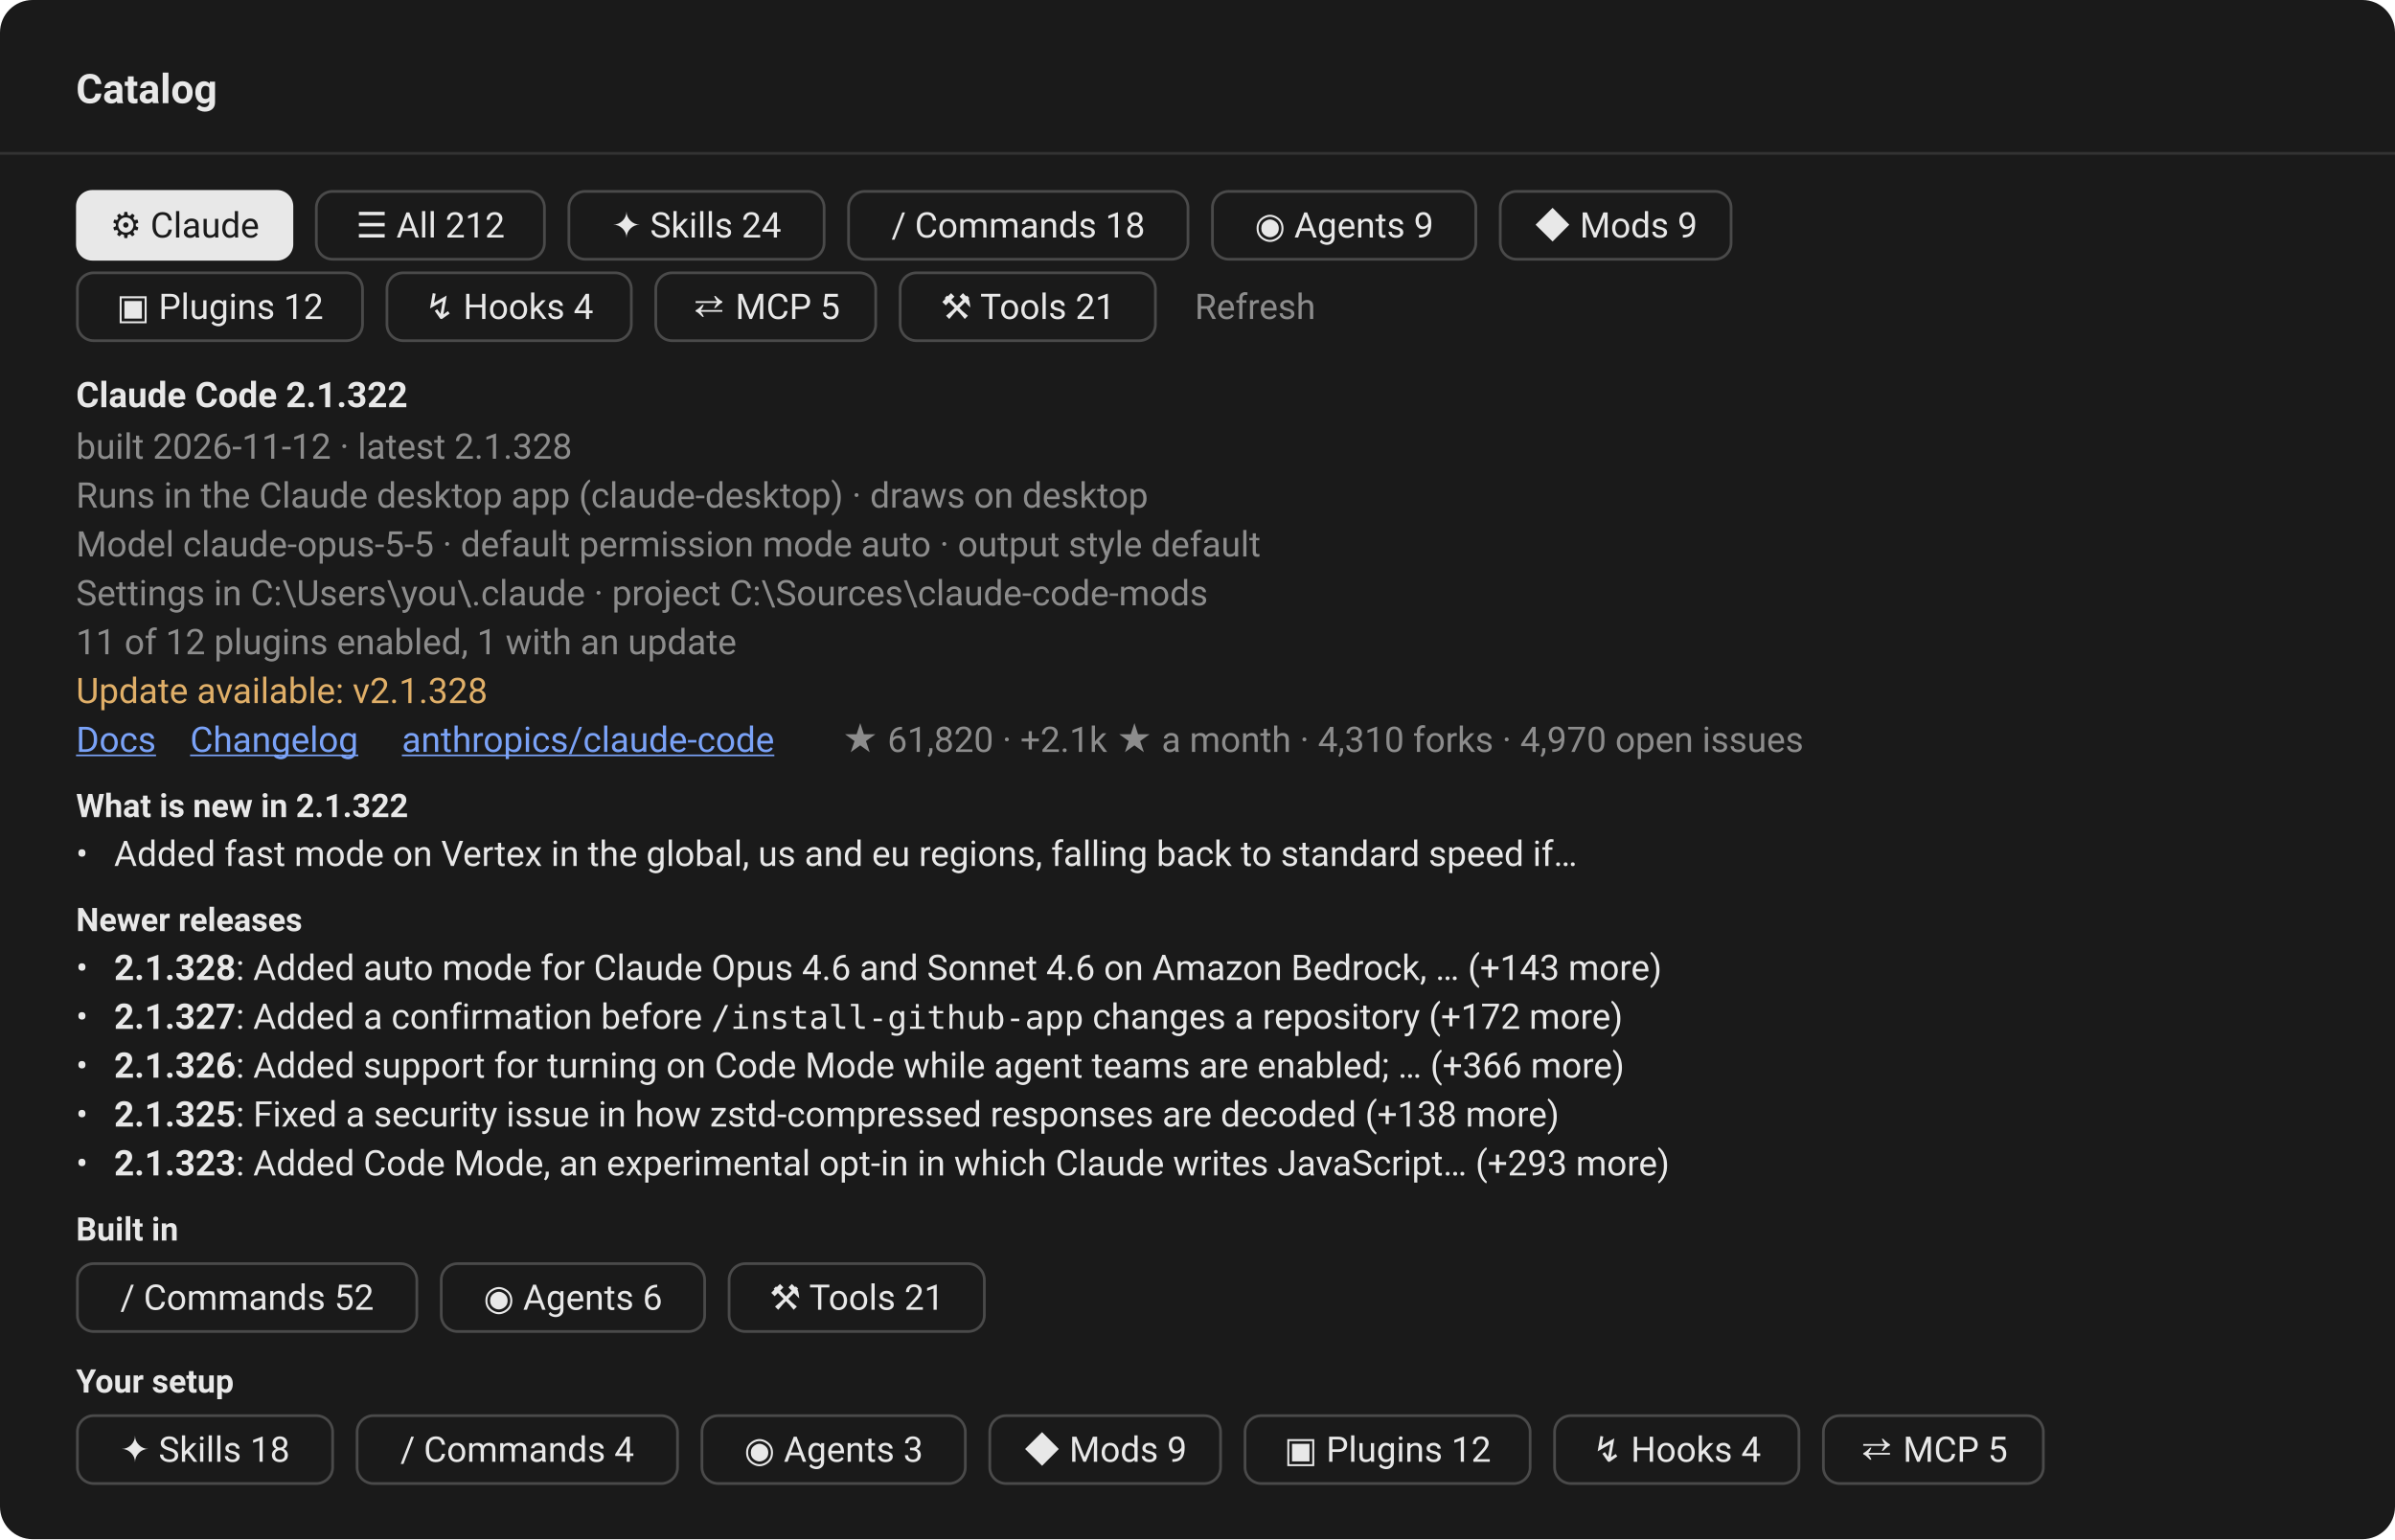
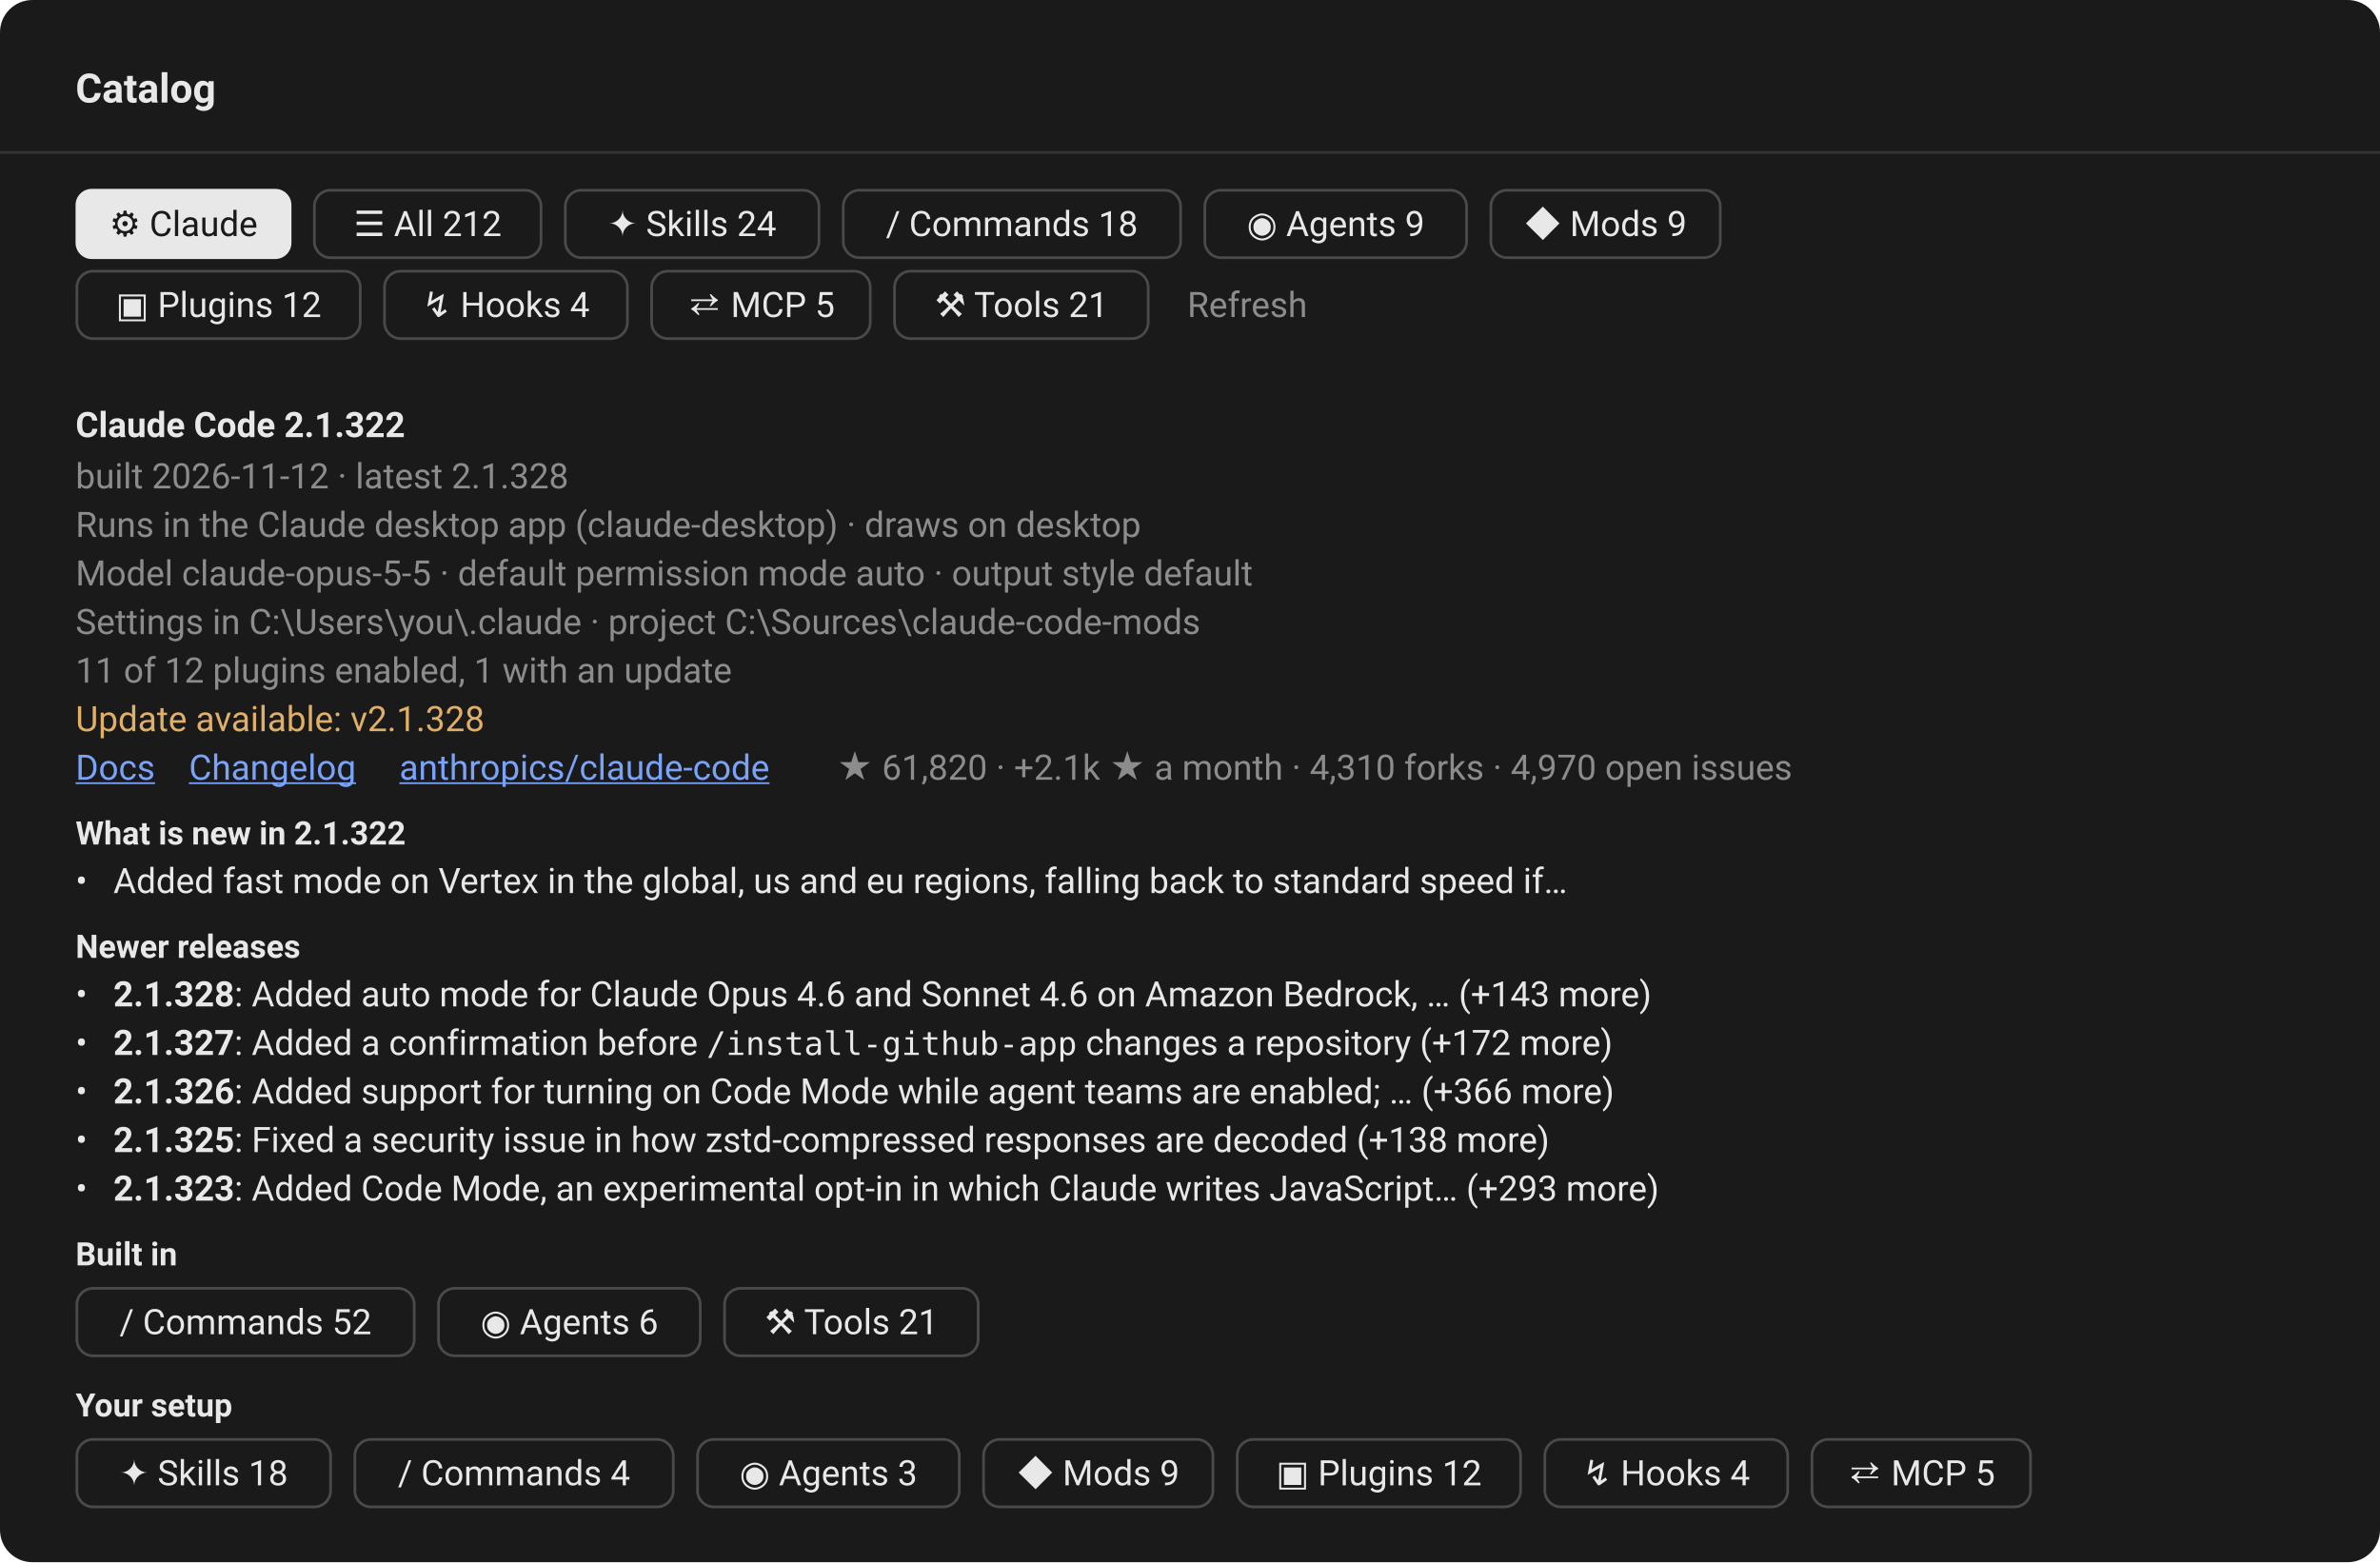
- <svg xmlns="http://www.w3.org/2000/svg" viewBox="0 0 882 567" width="882" height="567" role="img" aria-labelledby="t d">
-   <rect width="882" height="567" rx="12" fill="#1a1a1a" />
+ <svg xmlns="http://www.w3.org/2000/svg" viewBox="0 0 882 579" width="882" height="579" role="img" aria-labelledby="t d">
+   <rect width="882" height="579" rx="12" fill="#1a1a1a" />
  <g font-family="system-ui, -apple-system, 'Segoe UI', Roboto, 'Helvetica Neue', Arial, sans-serif" font-size="13">
    <text x="28" y="38" fill="#e8e8e8" font-weight="600" font-size="15">Catalog</text>
    <line x1="0" y1="56.5" x2="882" y2="56.5" stroke="#333333" />
    <rect x="28" y="70" width="80" height="26" rx="6" fill="#e8e8e8" />
    <text x="68" y="87.5" fill="#1a1a1a" text-anchor="middle">⚙ Claude</text>
    <rect x="116.5" y="70.5" width="84" height="25" rx="6" fill="none" stroke="#4a4a4a" />
    <text x="158.5" y="87.5" fill="#e8e8e8" text-anchor="middle">☰ All 212</text>
    <rect x="209.5" y="70.5" width="94" height="25" rx="6" fill="none" stroke="#4a4a4a" />
    <text x="256.5" y="87.5" fill="#e8e8e8" text-anchor="middle">✦ Skills 24</text>
    <rect x="312.5" y="70.5" width="125" height="25" rx="6" fill="none" stroke="#4a4a4a" />
    <text x="375" y="87.5" fill="#e8e8e8" text-anchor="middle">/ Commands 18</text>
    <rect x="446.5" y="70.5" width="97" height="25" rx="6" fill="none" stroke="#4a4a4a" />
    <text x="495" y="87.5" fill="#e8e8e8" text-anchor="middle">◉ Agents 9</text>
    <rect x="552.5" y="70.5" width="85" height="25" rx="6" fill="none" stroke="#4a4a4a" />
    <text x="595" y="87.5" fill="#e8e8e8" text-anchor="middle">◆ Mods 9</text>
    <rect x="28.5" y="100.5" width="105" height="25" rx="6" fill="none" stroke="#4a4a4a" />
    <text x="81" y="117.5" fill="#e8e8e8" text-anchor="middle">▣ Plugins 12</text>
    <rect x="142.5" y="100.5" width="90" height="25" rx="6" fill="none" stroke="#4a4a4a" />
    <text x="187.5" y="117.5" fill="#e8e8e8" text-anchor="middle">↯ Hooks 4</text>
    <rect x="241.5" y="100.5" width="81" height="25" rx="6" fill="none" stroke="#4a4a4a" />
    <text x="282" y="117.5" fill="#e8e8e8" text-anchor="middle">⇄ MCP 5</text>
    <rect x="331.5" y="100.5" width="94" height="25" rx="6" fill="none" stroke="#4a4a4a" />
    <text x="378.5" y="117.5" fill="#e8e8e8" text-anchor="middle">⚒ Tools 21</text>
    <text x="440" y="117.5" fill="#8c8c8c">Refresh</text>
-     <text x="28" y="150" fill="#e8e8e8" font-weight="600">Claude Code 2.1.322</text>
-     <text x="28" y="169" fill="#8c8c8c">built 2026-11-12 · latest 2.1.328</text>
-     <text x="28" y="187" fill="#8c8c8c">Runs in the Claude desktop app (claude-desktop) · draws on desktop</text>
-     <text x="28" y="205" fill="#8c8c8c">Model claude-opus-5-5 · default permission mode auto · output style default</text>
-     <text x="28" y="223" fill="#8c8c8c">Settings in C:\Users\you\.claude · project C:\Sources\claude-code-mods</text>
-     <text x="28" y="241" fill="#8c8c8c">11 of 12 plugins enabled, 1 with an update</text>
-     <text x="28" y="259" fill="#e0af68">Update available: v2.1.328</text>
-     <text x="28" y="277" fill="#7aa2f7" text-decoration="underline">Docs</text>
-     <text x="70" y="277" fill="#7aa2f7" text-decoration="underline">Changelog</text>
-     <text x="148" y="277" fill="#7aa2f7" text-decoration="underline">anthropics/claude-code</text>
-     <text x="310" y="277" fill="#8c8c8c">★ 61,820 · +2.1k ★ a month · 4,310 forks · 4,970 open issues</text>
-     <text x="28" y="301" fill="#e8e8e8" font-weight="600" font-size="12">What is new in 2.1.322</text>
-     <text x="28" y="319" fill="#e8e8e8">•</text>
-     <text x="42" y="319" fill="#e8e8e8">Added fast mode on Vertex in the global, us and eu regions, falling back to standard speed if…</text>
-     <text x="28" y="343" fill="#e8e8e8" font-weight="600" font-size="12">Newer releases</text>
-     <text x="28" y="361" fill="#e8e8e8">•</text>
-     <text x="42" y="361" fill="#e8e8e8">
-       <tspan font-weight="600">2.1.328</tspan>: Added auto mode for Claude Opus 4.6 and Sonnet 4.6 on Amazon Bedrock, … (+143 more)</text>
-     <text x="28" y="379" fill="#e8e8e8">•</text>
-     <text x="42" y="379" fill="#e8e8e8">
-       <tspan font-weight="600">2.1.327</tspan>: Added a confirmation before <tspan font-family="ui-monospace, 'Cascadia Code', Menlo, Consolas, monospace" font-size="12">/install-github-app</tspan> changes a repository (+172 more)</text>
-     <text x="28" y="397" fill="#e8e8e8">•</text>
-     <text x="42" y="397" fill="#e8e8e8">
-       <tspan font-weight="600">2.1.326</tspan>: Added support for turning on Code Mode while agent teams are enabled; … (+366 more)</text>
-     <text x="28" y="415" fill="#e8e8e8">•</text>
-     <text x="42" y="415" fill="#e8e8e8">
-       <tspan font-weight="600">2.1.325</tspan>: Fixed a security issue in how zstd-compressed responses are decoded (+138 more)</text>
-     <text x="28" y="433" fill="#e8e8e8">•</text>
-     <text x="42" y="433" fill="#e8e8e8">
-       <tspan font-weight="600">2.1.323</tspan>: Added Code Mode, an experimental opt-in in which Claude writes JavaScript… (+293 more)</text>
-     <text x="28" y="457" fill="#e8e8e8" font-weight="600" font-size="12">Built in</text>
-     <rect x="28.5" y="465.5" width="125" height="25" rx="6" fill="none" stroke="#4a4a4a" />
-     <text x="91" y="482.5" fill="#e8e8e8" text-anchor="middle">/ Commands 52</text>
-     <rect x="162.5" y="465.5" width="97" height="25" rx="6" fill="none" stroke="#4a4a4a" />
-     <text x="211" y="482.5" fill="#e8e8e8" text-anchor="middle">◉ Agents 6</text>
-     <rect x="268.5" y="465.5" width="94" height="25" rx="6" fill="none" stroke="#4a4a4a" />
-     <text x="315.5" y="482.5" fill="#e8e8e8" text-anchor="middle">⚒ Tools 21</text>
-     <text x="28" y="513" fill="#e8e8e8" font-weight="600" font-size="12">Your setup</text>
-     <rect x="28.5" y="521.5" width="94" height="25" rx="6" fill="none" stroke="#4a4a4a" />
-     <text x="75.5" y="538.5" fill="#e8e8e8" text-anchor="middle">✦ Skills 18</text>
-     <rect x="131.5" y="521.5" width="118" height="25" rx="6" fill="none" stroke="#4a4a4a" />
-     <text x="190.5" y="538.5" fill="#e8e8e8" text-anchor="middle">/ Commands 4</text>
-     <rect x="258.5" y="521.5" width="97" height="25" rx="6" fill="none" stroke="#4a4a4a" />
-     <text x="307" y="538.5" fill="#e8e8e8" text-anchor="middle">◉ Agents 3</text>
-     <rect x="364.5" y="521.5" width="85" height="25" rx="6" fill="none" stroke="#4a4a4a" />
-     <text x="407" y="538.5" fill="#e8e8e8" text-anchor="middle">◆ Mods 9</text>
-     <rect x="458.5" y="521.5" width="105" height="25" rx="6" fill="none" stroke="#4a4a4a" />
-     <text x="511" y="538.5" fill="#e8e8e8" text-anchor="middle">▣ Plugins 12</text>
-     <rect x="572.5" y="521.5" width="90" height="25" rx="6" fill="none" stroke="#4a4a4a" />
-     <text x="617.5" y="538.5" fill="#e8e8e8" text-anchor="middle">↯ Hooks 4</text>
-     <rect x="671.5" y="521.5" width="81" height="25" rx="6" fill="none" stroke="#4a4a4a" />
-     <text x="712" y="538.5" fill="#e8e8e8" text-anchor="middle">⇄ MCP 5</text>
+     <g transform="translate(0 12)">
+       <text x="28" y="150" fill="#e8e8e8" font-weight="600">Claude Code 2.1.322</text>
+       <text x="28" y="169" fill="#8c8c8c">built 2026-11-12 · latest 2.1.328</text>
+       <text x="28" y="187" fill="#8c8c8c">Runs in the Claude desktop app (claude-desktop) · draws on desktop</text>
+       <text x="28" y="205" fill="#8c8c8c">Model claude-opus-5-5 · default permission mode auto · output style default</text>
+       <text x="28" y="223" fill="#8c8c8c">Settings in C:\Users\you\.claude · project C:\Sources\claude-code-mods</text>
+       <text x="28" y="241" fill="#8c8c8c">11 of 12 plugins enabled, 1 with an update</text>
+       <text x="28" y="259" fill="#e0af68">Update available: v2.1.328</text>
+       <text x="28" y="277" fill="#7aa2f7" text-decoration="underline">Docs</text>
+       <text x="70" y="277" fill="#7aa2f7" text-decoration="underline">Changelog</text>
+       <text x="148" y="277" fill="#7aa2f7" text-decoration="underline">anthropics/claude-code</text>
+       <text x="310" y="277" fill="#8c8c8c">★ 61,820 · +2.1k ★ a month · 4,310 forks · 4,970 open issues</text>
+       <text x="28" y="301" fill="#e8e8e8" font-weight="600" font-size="12">What is new in 2.1.322</text>
+       <text x="28" y="319" fill="#e8e8e8">•</text>
+       <text x="42" y="319" fill="#e8e8e8">Added fast mode on Vertex in the global, us and eu regions, falling back to standard speed if…</text>
+       <text x="28" y="343" fill="#e8e8e8" font-weight="600" font-size="12">Newer releases</text>
+       <text x="28" y="361" fill="#e8e8e8">•</text>
+       <text x="42" y="361" fill="#e8e8e8">
+         <tspan font-weight="600">2.1.328</tspan>: Added auto mode for Claude Opus 4.6 and Sonnet 4.6 on Amazon Bedrock, … (+143 more)</text>
+       <text x="28" y="379" fill="#e8e8e8">•</text>
+       <text x="42" y="379" fill="#e8e8e8">
+         <tspan font-weight="600">2.1.327</tspan>: Added a confirmation before <tspan font-family="ui-monospace, 'Cascadia Code', Menlo, Consolas, monospace" font-size="12">/install-github-app</tspan> changes a repository (+172 more)</text>
+       <text x="28" y="397" fill="#e8e8e8">•</text>
+       <text x="42" y="397" fill="#e8e8e8">
+         <tspan font-weight="600">2.1.326</tspan>: Added support for turning on Code Mode while agent teams are enabled; … (+366 more)</text>
+       <text x="28" y="415" fill="#e8e8e8">•</text>
+       <text x="42" y="415" fill="#e8e8e8">
+         <tspan font-weight="600">2.1.325</tspan>: Fixed a security issue in how zstd-compressed responses are decoded (+138 more)</text>
+       <text x="28" y="433" fill="#e8e8e8">•</text>
+       <text x="42" y="433" fill="#e8e8e8">
+         <tspan font-weight="600">2.1.323</tspan>: Added Code Mode, an experimental opt-in in which Claude writes JavaScript… (+293 more)</text>
+       <text x="28" y="457" fill="#e8e8e8" font-weight="600" font-size="12">Built in</text>
+       <rect x="28.5" y="465.5" width="125" height="25" rx="6" fill="none" stroke="#4a4a4a" />
+       <text x="91" y="482.5" fill="#e8e8e8" text-anchor="middle">/ Commands 52</text>
+       <rect x="162.5" y="465.5" width="97" height="25" rx="6" fill="none" stroke="#4a4a4a" />
+       <text x="211" y="482.5" fill="#e8e8e8" text-anchor="middle">◉ Agents 6</text>
+       <rect x="268.5" y="465.5" width="94" height="25" rx="6" fill="none" stroke="#4a4a4a" />
+       <text x="315.5" y="482.5" fill="#e8e8e8" text-anchor="middle">⚒ Tools 21</text>
+       <text x="28" y="513" fill="#e8e8e8" font-weight="600" font-size="12">Your setup</text>
+       <rect x="28.5" y="521.5" width="94" height="25" rx="6" fill="none" stroke="#4a4a4a" />
+       <text x="75.5" y="538.5" fill="#e8e8e8" text-anchor="middle">✦ Skills 18</text>
+       <rect x="131.5" y="521.5" width="118" height="25" rx="6" fill="none" stroke="#4a4a4a" />
+       <text x="190.5" y="538.5" fill="#e8e8e8" text-anchor="middle">/ Commands 4</text>
+       <rect x="258.5" y="521.5" width="97" height="25" rx="6" fill="none" stroke="#4a4a4a" />
+       <text x="307" y="538.5" fill="#e8e8e8" text-anchor="middle">◉ Agents 3</text>
+       <rect x="364.5" y="521.5" width="85" height="25" rx="6" fill="none" stroke="#4a4a4a" />
+       <text x="407" y="538.5" fill="#e8e8e8" text-anchor="middle">◆ Mods 9</text>
+       <rect x="458.5" y="521.5" width="105" height="25" rx="6" fill="none" stroke="#4a4a4a" />
+       <text x="511" y="538.5" fill="#e8e8e8" text-anchor="middle">▣ Plugins 12</text>
+       <rect x="572.5" y="521.5" width="90" height="25" rx="6" fill="none" stroke="#4a4a4a" />
+       <text x="617.5" y="538.5" fill="#e8e8e8" text-anchor="middle">↯ Hooks 4</text>
+       <rect x="671.5" y="521.5" width="81" height="25" rx="6" fill="none" stroke="#4a4a4a" />
+       <text x="712" y="538.5" fill="#e8e8e8" text-anchor="middle">⇄ MCP 5</text>
+     </g>
  </g>
</svg>
